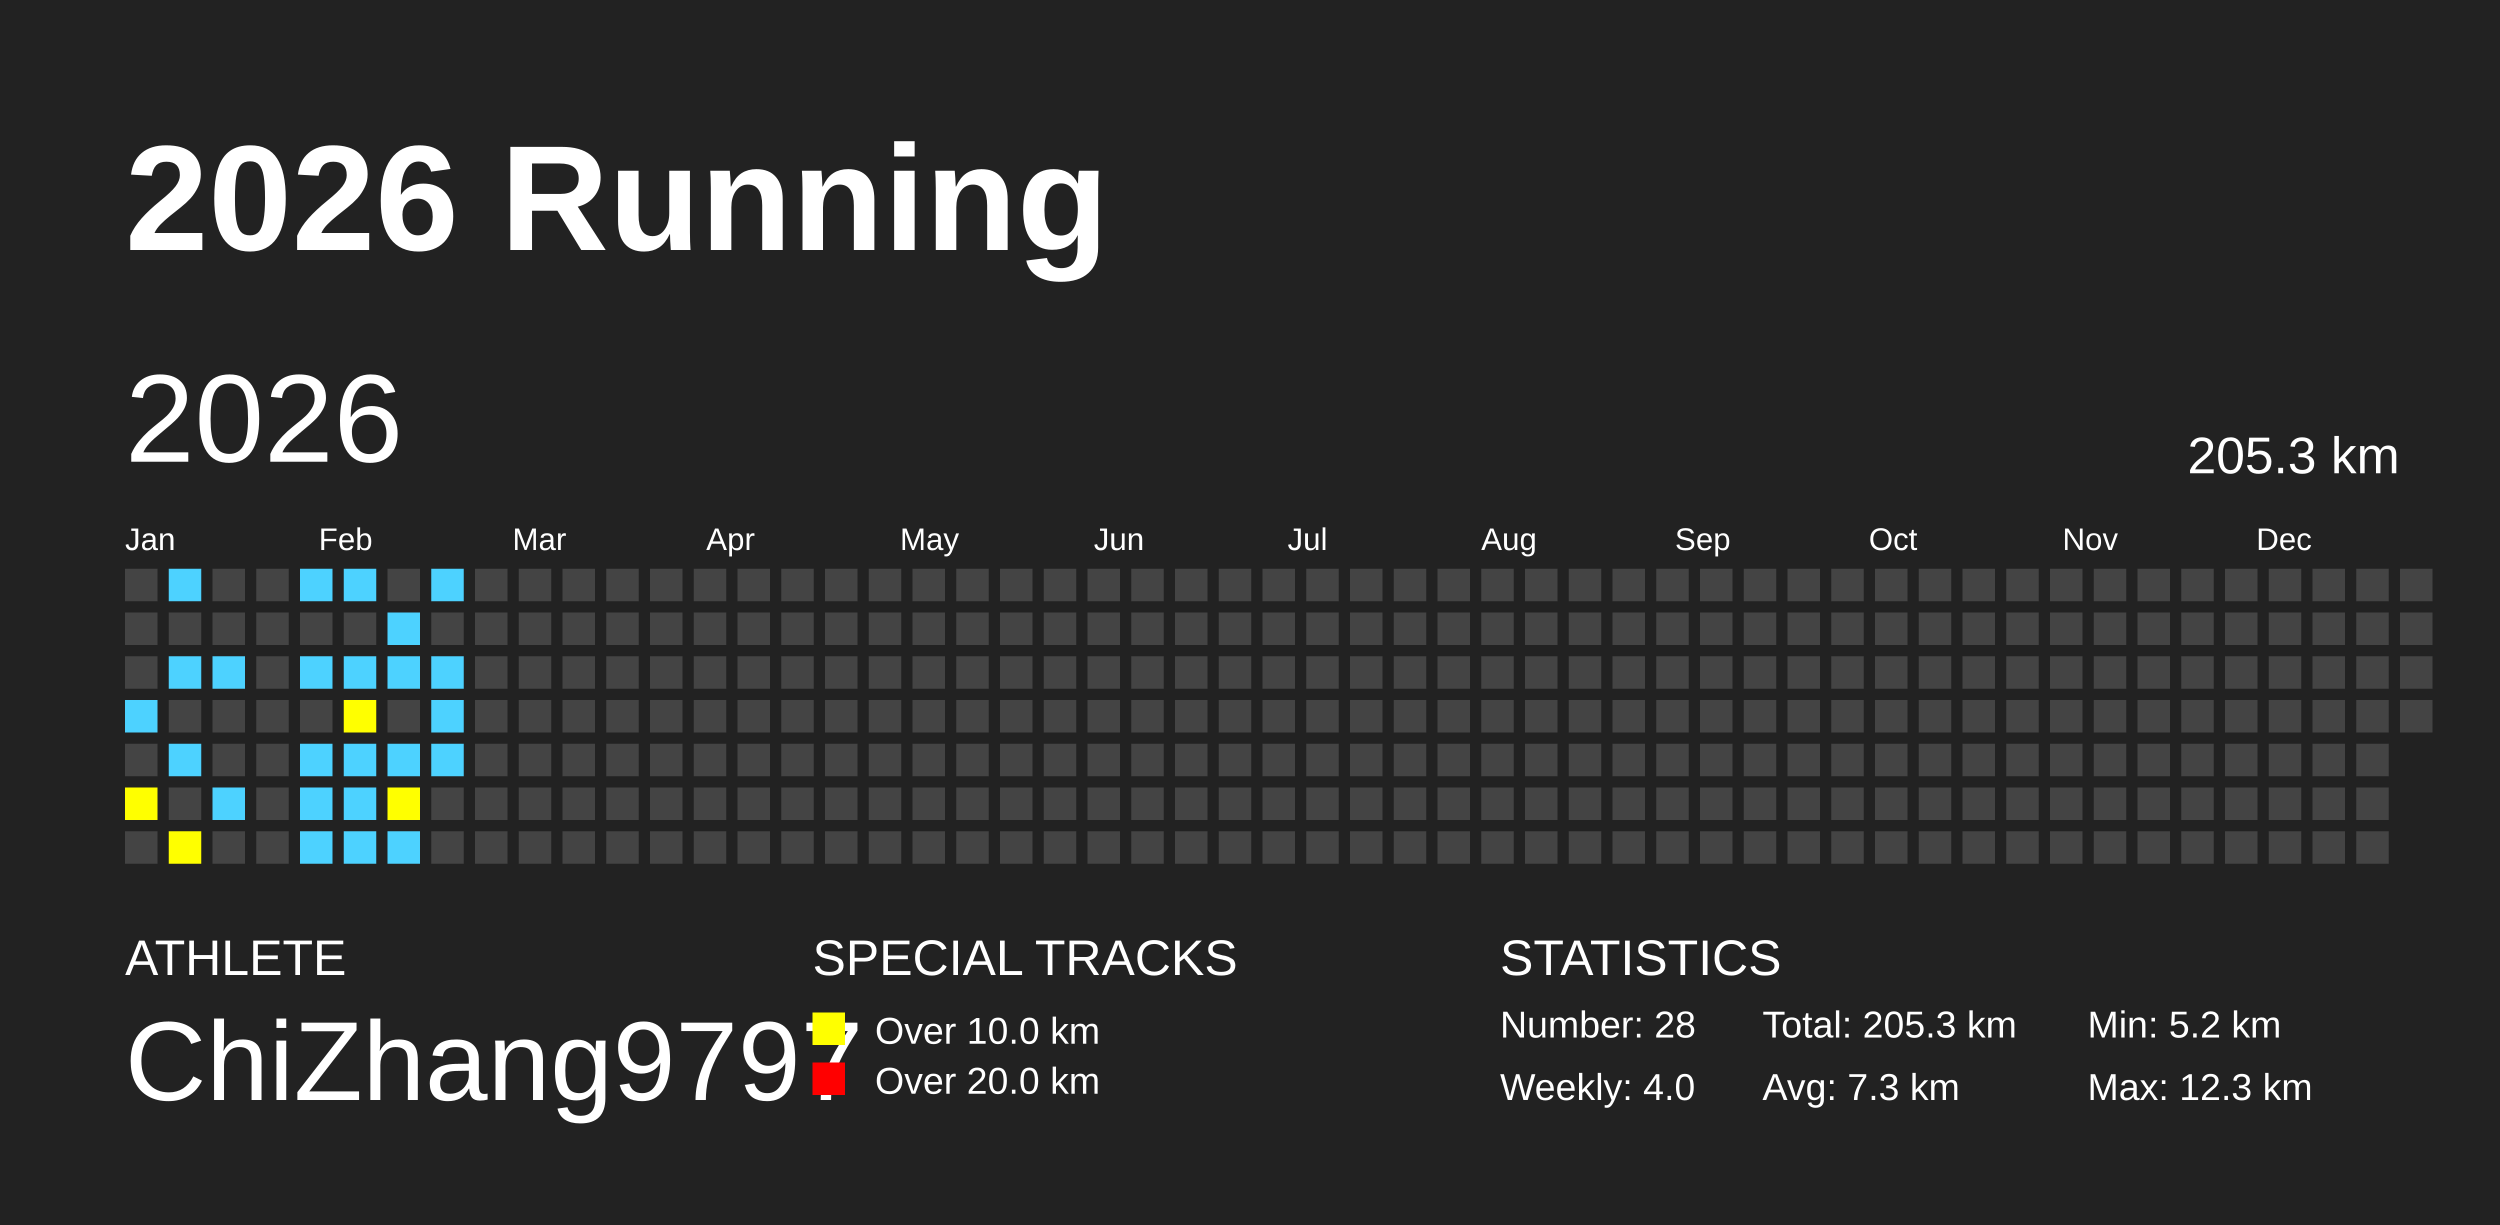
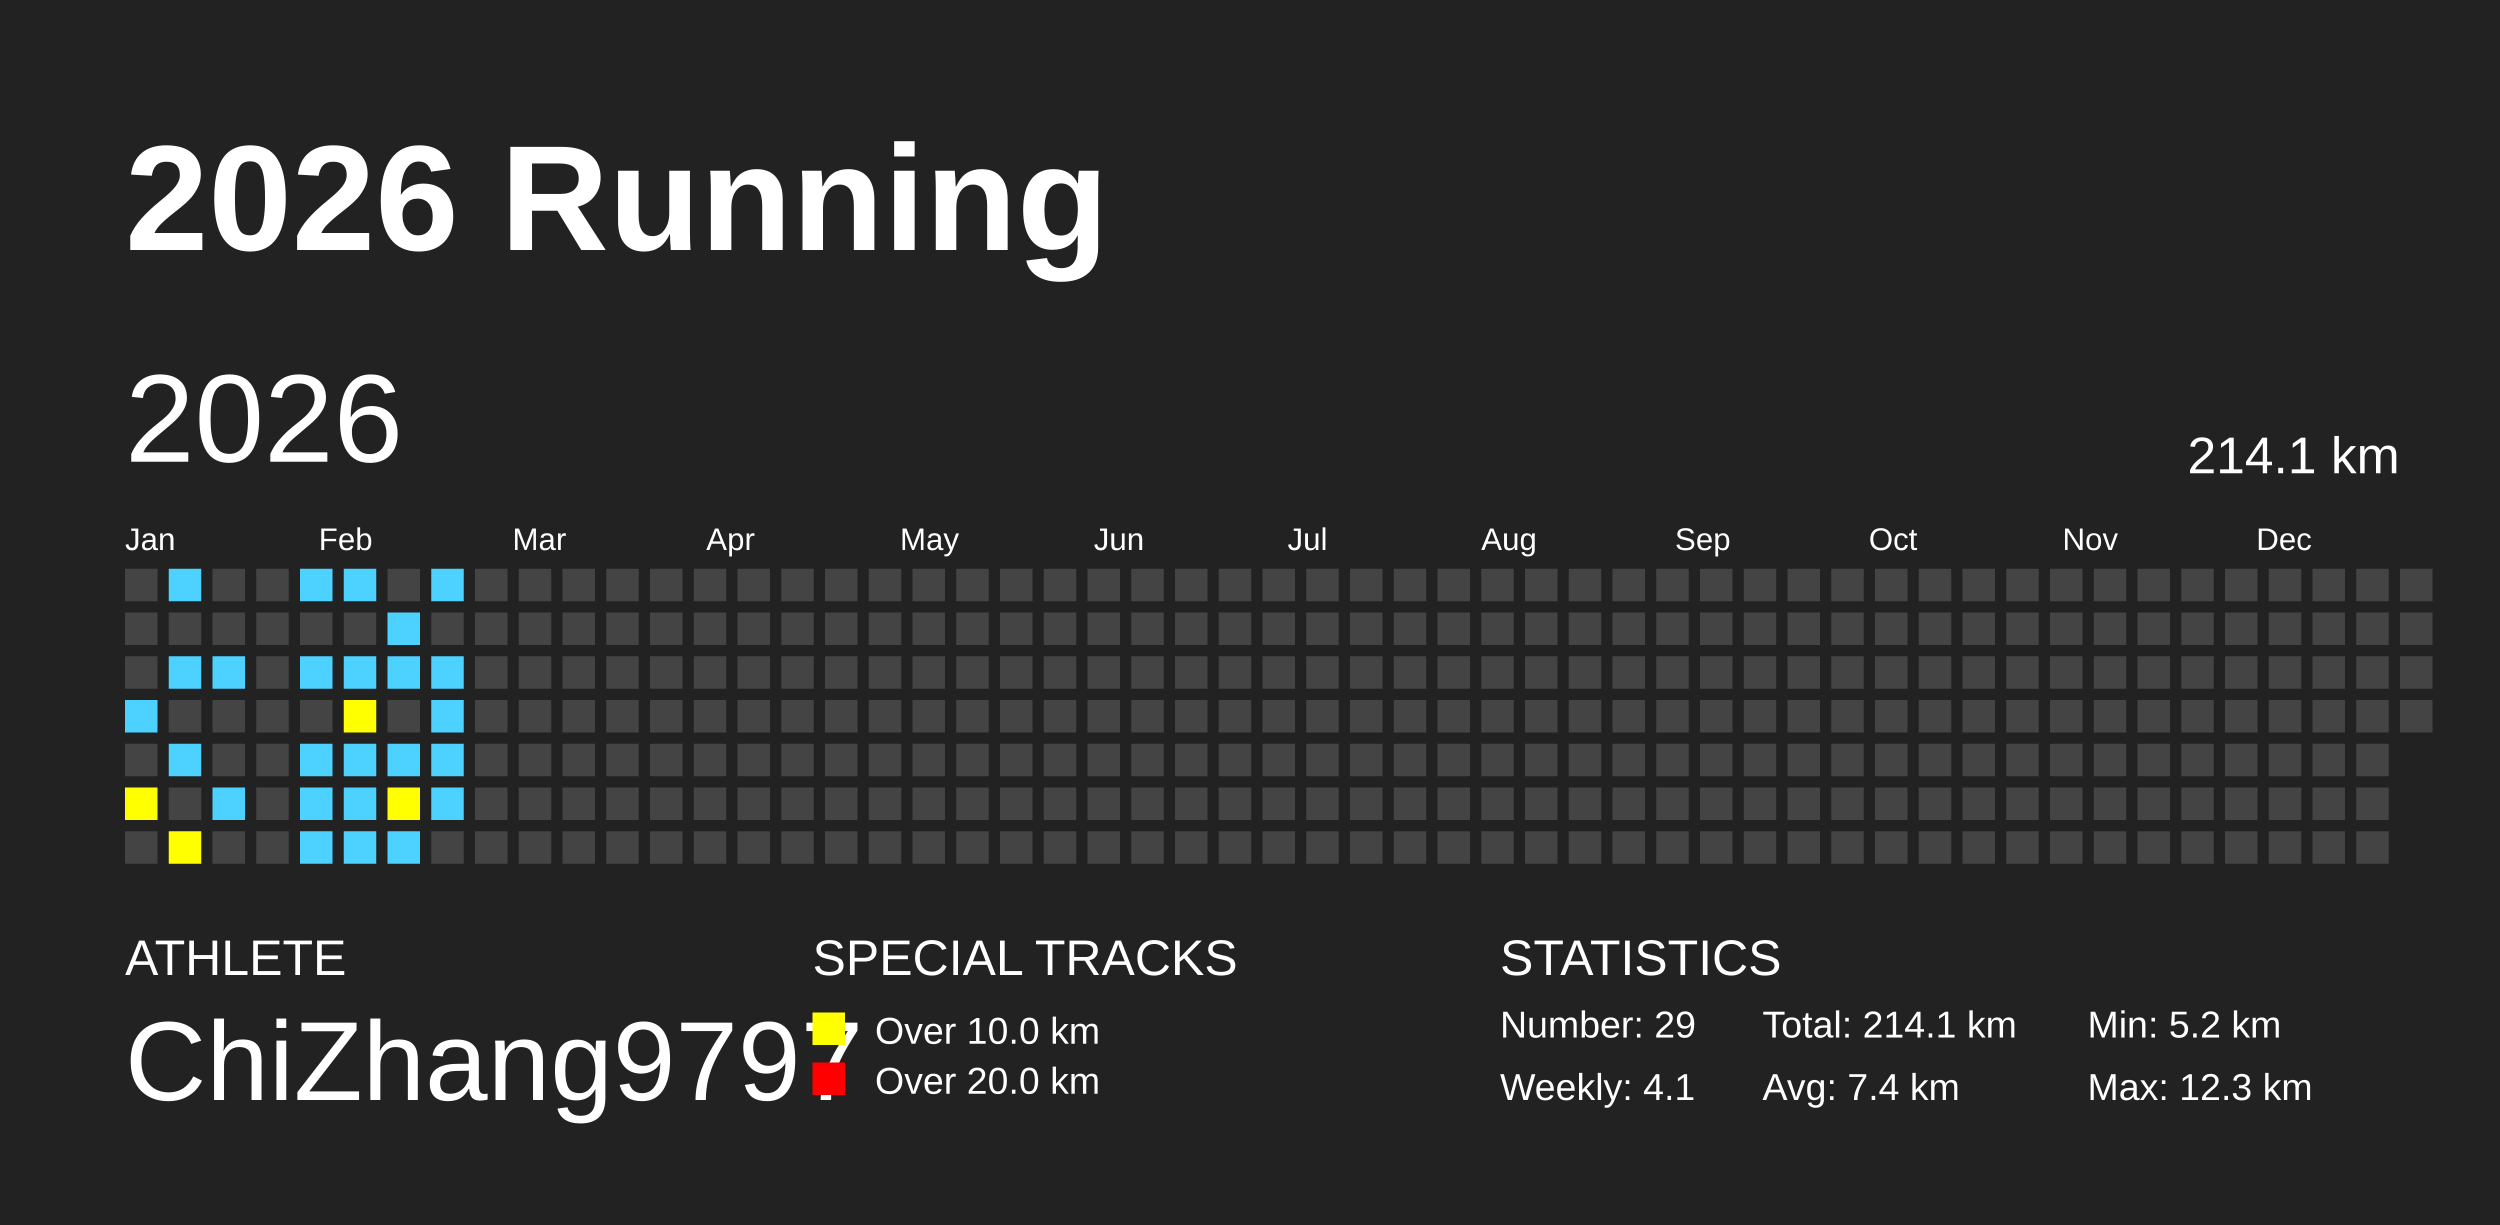
<svg xmlns="http://www.w3.org/2000/svg" baseProfile="full" height="98mm" version="1.1" viewBox="0,0,200,98" width="200mm">
  <defs />
  <rect fill="#222222" height="98" width="200" x="0" y="0" />
  <text fill="#FFFFFF" style="font-size:12px; font-family:Arial; font-weight:bold;" x="10" y="20">2026 Running</text>
  <text fill="#FFFFFF" style="font-size:4px; font-family:Arial" x="10" y="78">ATHLETE</text>
  <text fill="#FFFFFF" style="font-size:9px; font-family:Arial" x="10" y="88">ChiZhang9797</text>
  <text fill="#FFFFFF" style="font-size:4px; font-family:Arial" x="65" y="78">SPECIAL TRACKS</text>
  <rect fill="yellow" height="2.6" width="2.6" x="65" y="81" />
  <text fill="#FFFFFF" style="font-size:3px; font-family:Arial" x="70" y="83.5">Over 10.0 km</text>
  <rect fill="red" height="2.6" width="2.6" x="65" y="85" />
  <text fill="#FFFFFF" style="font-size:3px; font-family:Arial" x="70" y="87.5">Over 20.0 km</text>
  <text fill="#FFFFFF" style="font-size:4px; font-family:Arial" x="120" y="78">STATISTICS</text>
-   <text fill="#FFFFFF" style="font-size:3px; font-family:Arial" x="120" y="83">Number: 28</text>
-   <text fill="#FFFFFF" style="font-size:3px; font-family:Arial" x="120" y="88">Weekly: 4.0</text>
-   <text fill="#FFFFFF" style="font-size:3px; font-family:Arial" x="141" y="83">Total: 205.3 km</text>
-   <text fill="#FFFFFF" style="font-size:3px; font-family:Arial" x="141" y="88">Avg: 7.3 km</text>
+   <text fill="#FFFFFF" style="font-size:3px; font-family:Arial" x="120" y="83">Number: 29</text>
+   <text fill="#FFFFFF" style="font-size:3px; font-family:Arial" x="120" y="88">Weekly: 4.1</text>
+   <text fill="#FFFFFF" style="font-size:3px; font-family:Arial" x="141" y="83">Total: 214.1 km</text>
+   <text fill="#FFFFFF" style="font-size:3px; font-family:Arial" x="141" y="88">Avg: 7.4 km</text>
  <text fill="#FFFFFF" style="font-size:3px; font-family:Arial" x="167" y="83">Min: 5.2 km</text>
  <text fill="#FFFFFF" style="font-size:3px; font-family:Arial" x="167" y="88">Max: 12.3 km</text>
  <text dominant-baseline="hanging" fill="#FFFFFF" style="font-size:10.0px; font-family:Arial;" x="10" y="30">2026</text>
-   <text dominant-baseline="hanging" fill="#FFFFFF" style="font-size:4.125px; font-family:Arial;" x="175" y="35">205.3 km</text>
+   <text dominant-baseline="hanging" fill="#FFFFFF" style="font-size:4.125px; font-family:Arial;" x="175" y="35">214.1 km</text>
  <text fill="#FFFFFF" style="font-size:2.5px; font-family:Arial" x="10.0" y="44">Jan</text>
  <text fill="#FFFFFF" style="font-size:2.5px; font-family:Arial" x="25.5" y="44">Feb</text>
  <text fill="#FFFFFF" style="font-size:2.5px; font-family:Arial" x="41.0" y="44">Mar</text>
  <text fill="#FFFFFF" style="font-size:2.5px; font-family:Arial" x="56.5" y="44">Apr</text>
  <text fill="#FFFFFF" style="font-size:2.5px; font-family:Arial" x="72.0" y="44">May</text>
  <text fill="#FFFFFF" style="font-size:2.5px; font-family:Arial" x="87.5" y="44">Jun</text>
  <text fill="#FFFFFF" style="font-size:2.5px; font-family:Arial" x="103.0" y="44">Jul</text>
  <text fill="#FFFFFF" style="font-size:2.5px; font-family:Arial" x="118.5" y="44">Aug</text>
  <text fill="#FFFFFF" style="font-size:2.5px; font-family:Arial" x="134.0" y="44">Sep</text>
  <text fill="#FFFFFF" style="font-size:2.5px; font-family:Arial" x="149.5" y="44">Oct</text>
  <text fill="#FFFFFF" style="font-size:2.5px; font-family:Arial" x="165.0" y="44">Nov</text>
  <text fill="#FFFFFF" style="font-size:2.5px; font-family:Arial" x="180.5" y="44">Dec</text>
  <rect fill="#444444" height="2.6" width="2.6" x="10.0" y="45.5" />
  <rect fill="#444444" height="2.6" width="2.6" x="10.0" y="49.0" />
  <rect fill="#444444" height="2.6" width="2.6" x="10.0" y="52.5" />
  <rect fill="#4DD2FF" height="2.6" width="2.6" x="10.0" y="56.0" />
  <rect fill="#444444" height="2.6" width="2.6" x="10.0" y="59.5" />
  <rect fill="yellow" height="2.6" width="2.6" x="10.0" y="63.0" />
  <rect fill="#444444" height="2.6" width="2.6" x="10.0" y="66.5" />
  <rect fill="#4DD2FF" height="2.6" width="2.6" x="13.5" y="45.5" />
  <rect fill="#444444" height="2.6" width="2.6" x="13.5" y="49.0" />
  <rect fill="#4DD2FF" height="2.6" width="2.6" x="13.5" y="52.5" />
  <rect fill="#444444" height="2.6" width="2.6" x="13.5" y="56.0" />
  <rect fill="#4DD2FF" height="2.6" width="2.6" x="13.5" y="59.5" />
  <rect fill="#444444" height="2.6" width="2.6" x="13.5" y="63.0" />
  <rect fill="yellow" height="2.6" width="2.6" x="13.5" y="66.5" />
  <rect fill="#444444" height="2.6" width="2.6" x="17.0" y="45.5" />
  <rect fill="#444444" height="2.6" width="2.6" x="17.0" y="49.0" />
  <rect fill="#4DD2FF" height="2.6" width="2.6" x="17.0" y="52.5" />
  <rect fill="#444444" height="2.6" width="2.6" x="17.0" y="56.0" />
  <rect fill="#444444" height="2.6" width="2.6" x="17.0" y="59.5" />
  <rect fill="#4DD2FF" height="2.6" width="2.6" x="17.0" y="63.0" />
  <rect fill="#444444" height="2.6" width="2.6" x="17.0" y="66.5" />
  <rect fill="#444444" height="2.6" width="2.6" x="20.5" y="45.5" />
  <rect fill="#444444" height="2.6" width="2.6" x="20.5" y="49.0" />
  <rect fill="#444444" height="2.6" width="2.6" x="20.5" y="52.5" />
  <rect fill="#444444" height="2.6" width="2.6" x="20.5" y="56.0" />
  <rect fill="#444444" height="2.6" width="2.6" x="20.5" y="59.5" />
  <rect fill="#444444" height="2.6" width="2.6" x="20.5" y="63.0" />
  <rect fill="#444444" height="2.6" width="2.6" x="20.5" y="66.5" />
  <rect fill="#4DD2FF" height="2.6" width="2.6" x="24.0" y="45.5" />
  <rect fill="#444444" height="2.6" width="2.6" x="24.0" y="49.0" />
  <rect fill="#4DD2FF" height="2.6" width="2.6" x="24.0" y="52.5" />
  <rect fill="#444444" height="2.6" width="2.6" x="24.0" y="56.0" />
  <rect fill="#4DD2FF" height="2.6" width="2.6" x="24.0" y="59.5" />
  <rect fill="#4DD2FF" height="2.6" width="2.6" x="24.0" y="63.0" />
  <rect fill="#4DD2FF" height="2.6" width="2.6" x="24.0" y="66.5" />
  <rect fill="#4DD2FF" height="2.6" width="2.6" x="27.5" y="45.5" />
  <rect fill="#444444" height="2.6" width="2.6" x="27.5" y="49.0" />
  <rect fill="#4DD2FF" height="2.6" width="2.6" x="27.5" y="52.5" />
  <rect fill="yellow" height="2.6" width="2.6" x="27.5" y="56.0" />
  <rect fill="#4DD2FF" height="2.6" width="2.6" x="27.5" y="59.5" />
  <rect fill="#4DD2FF" height="2.6" width="2.6" x="27.5" y="63.0" />
  <rect fill="#4DD2FF" height="2.6" width="2.6" x="27.5" y="66.5" />
  <rect fill="#444444" height="2.6" width="2.6" x="31.0" y="45.5" />
  <rect fill="#4DD2FF" height="2.6" width="2.6" x="31.0" y="49.0" />
  <rect fill="#4DD2FF" height="2.6" width="2.6" x="31.0" y="52.5" />
  <rect fill="#444444" height="2.6" width="2.6" x="31.0" y="56.0" />
  <rect fill="#4DD2FF" height="2.6" width="2.6" x="31.0" y="59.5" />
  <rect fill="yellow" height="2.6" width="2.6" x="31.0" y="63.0" />
  <rect fill="#4DD2FF" height="2.6" width="2.6" x="31.0" y="66.5" />
  <rect fill="#4DD2FF" height="2.6" width="2.6" x="34.5" y="45.5" />
  <rect fill="#444444" height="2.6" width="2.6" x="34.5" y="49.0" />
  <rect fill="#4DD2FF" height="2.6" width="2.6" x="34.5" y="52.5" />
  <rect fill="#4DD2FF" height="2.6" width="2.6" x="34.5" y="56.0" />
  <rect fill="#4DD2FF" height="2.6" width="2.6" x="34.5" y="59.5" />
-   <rect fill="#444444" height="2.6" width="2.6" x="34.5" y="63.0" />
+   <rect fill="#4DD2FF" height="2.6" width="2.6" x="34.5" y="63.0" />
  <rect fill="#444444" height="2.6" width="2.6" x="34.5" y="66.5" />
  <rect fill="#444444" height="2.6" width="2.6" x="38.0" y="45.5" />
  <rect fill="#444444" height="2.6" width="2.6" x="38.0" y="49.0" />
  <rect fill="#444444" height="2.6" width="2.6" x="38.0" y="52.5" />
  <rect fill="#444444" height="2.6" width="2.6" x="38.0" y="56.0" />
  <rect fill="#444444" height="2.6" width="2.6" x="38.0" y="59.5" />
  <rect fill="#444444" height="2.6" width="2.6" x="38.0" y="63.0" />
  <rect fill="#444444" height="2.6" width="2.6" x="38.0" y="66.5" />
  <rect fill="#444444" height="2.6" width="2.6" x="41.5" y="45.5" />
  <rect fill="#444444" height="2.6" width="2.6" x="41.5" y="49.0" />
  <rect fill="#444444" height="2.6" width="2.6" x="41.5" y="52.5" />
  <rect fill="#444444" height="2.6" width="2.6" x="41.5" y="56.0" />
  <rect fill="#444444" height="2.6" width="2.6" x="41.5" y="59.5" />
  <rect fill="#444444" height="2.6" width="2.6" x="41.5" y="63.0" />
  <rect fill="#444444" height="2.6" width="2.6" x="41.5" y="66.5" />
  <rect fill="#444444" height="2.6" width="2.6" x="45.0" y="45.5" />
  <rect fill="#444444" height="2.6" width="2.6" x="45.0" y="49.0" />
  <rect fill="#444444" height="2.6" width="2.6" x="45.0" y="52.5" />
  <rect fill="#444444" height="2.6" width="2.6" x="45.0" y="56.0" />
  <rect fill="#444444" height="2.6" width="2.6" x="45.0" y="59.5" />
  <rect fill="#444444" height="2.6" width="2.6" x="45.0" y="63.0" />
  <rect fill="#444444" height="2.6" width="2.6" x="45.0" y="66.5" />
  <rect fill="#444444" height="2.6" width="2.6" x="48.5" y="45.5" />
  <rect fill="#444444" height="2.6" width="2.6" x="48.5" y="49.0" />
  <rect fill="#444444" height="2.6" width="2.6" x="48.5" y="52.5" />
  <rect fill="#444444" height="2.6" width="2.6" x="48.5" y="56.0" />
  <rect fill="#444444" height="2.6" width="2.6" x="48.5" y="59.5" />
  <rect fill="#444444" height="2.6" width="2.6" x="48.5" y="63.0" />
  <rect fill="#444444" height="2.6" width="2.6" x="48.5" y="66.5" />
  <rect fill="#444444" height="2.6" width="2.6" x="52.0" y="45.5" />
  <rect fill="#444444" height="2.6" width="2.6" x="52.0" y="49.0" />
  <rect fill="#444444" height="2.6" width="2.6" x="52.0" y="52.5" />
  <rect fill="#444444" height="2.6" width="2.6" x="52.0" y="56.0" />
  <rect fill="#444444" height="2.6" width="2.6" x="52.0" y="59.5" />
  <rect fill="#444444" height="2.6" width="2.6" x="52.0" y="63.0" />
  <rect fill="#444444" height="2.6" width="2.6" x="52.0" y="66.5" />
  <rect fill="#444444" height="2.6" width="2.6" x="55.5" y="45.5" />
  <rect fill="#444444" height="2.6" width="2.6" x="55.5" y="49.0" />
  <rect fill="#444444" height="2.6" width="2.6" x="55.5" y="52.5" />
  <rect fill="#444444" height="2.6" width="2.6" x="55.5" y="56.0" />
  <rect fill="#444444" height="2.6" width="2.6" x="55.5" y="59.5" />
  <rect fill="#444444" height="2.6" width="2.6" x="55.5" y="63.0" />
  <rect fill="#444444" height="2.6" width="2.6" x="55.5" y="66.5" />
  <rect fill="#444444" height="2.6" width="2.6" x="59.0" y="45.5" />
  <rect fill="#444444" height="2.6" width="2.6" x="59.0" y="49.0" />
  <rect fill="#444444" height="2.6" width="2.6" x="59.0" y="52.5" />
  <rect fill="#444444" height="2.6" width="2.6" x="59.0" y="56.0" />
  <rect fill="#444444" height="2.6" width="2.6" x="59.0" y="59.5" />
  <rect fill="#444444" height="2.6" width="2.6" x="59.0" y="63.0" />
  <rect fill="#444444" height="2.6" width="2.6" x="59.0" y="66.5" />
  <rect fill="#444444" height="2.6" width="2.6" x="62.5" y="45.5" />
  <rect fill="#444444" height="2.6" width="2.6" x="62.5" y="49.0" />
  <rect fill="#444444" height="2.6" width="2.6" x="62.5" y="52.5" />
  <rect fill="#444444" height="2.6" width="2.6" x="62.5" y="56.0" />
  <rect fill="#444444" height="2.6" width="2.6" x="62.5" y="59.5" />
  <rect fill="#444444" height="2.6" width="2.6" x="62.5" y="63.0" />
  <rect fill="#444444" height="2.6" width="2.6" x="62.5" y="66.5" />
  <rect fill="#444444" height="2.6" width="2.6" x="66.0" y="45.5" />
  <rect fill="#444444" height="2.6" width="2.6" x="66.0" y="49.0" />
  <rect fill="#444444" height="2.6" width="2.6" x="66.0" y="52.5" />
  <rect fill="#444444" height="2.6" width="2.6" x="66.0" y="56.0" />
  <rect fill="#444444" height="2.6" width="2.6" x="66.0" y="59.5" />
  <rect fill="#444444" height="2.6" width="2.6" x="66.0" y="63.0" />
  <rect fill="#444444" height="2.6" width="2.6" x="66.0" y="66.5" />
  <rect fill="#444444" height="2.6" width="2.6" x="69.5" y="45.5" />
  <rect fill="#444444" height="2.6" width="2.6" x="69.5" y="49.0" />
  <rect fill="#444444" height="2.6" width="2.6" x="69.5" y="52.5" />
  <rect fill="#444444" height="2.6" width="2.6" x="69.5" y="56.0" />
  <rect fill="#444444" height="2.6" width="2.6" x="69.5" y="59.5" />
  <rect fill="#444444" height="2.6" width="2.6" x="69.5" y="63.0" />
  <rect fill="#444444" height="2.6" width="2.6" x="69.5" y="66.5" />
  <rect fill="#444444" height="2.6" width="2.6" x="73.0" y="45.5" />
  <rect fill="#444444" height="2.6" width="2.6" x="73.0" y="49.0" />
  <rect fill="#444444" height="2.6" width="2.6" x="73.0" y="52.5" />
  <rect fill="#444444" height="2.6" width="2.6" x="73.0" y="56.0" />
  <rect fill="#444444" height="2.6" width="2.6" x="73.0" y="59.5" />
  <rect fill="#444444" height="2.6" width="2.6" x="73.0" y="63.0" />
  <rect fill="#444444" height="2.6" width="2.6" x="73.0" y="66.5" />
  <rect fill="#444444" height="2.6" width="2.6" x="76.5" y="45.5" />
  <rect fill="#444444" height="2.6" width="2.6" x="76.5" y="49.0" />
  <rect fill="#444444" height="2.6" width="2.6" x="76.5" y="52.5" />
  <rect fill="#444444" height="2.6" width="2.6" x="76.5" y="56.0" />
  <rect fill="#444444" height="2.6" width="2.6" x="76.5" y="59.5" />
  <rect fill="#444444" height="2.6" width="2.6" x="76.5" y="63.0" />
  <rect fill="#444444" height="2.6" width="2.6" x="76.5" y="66.5" />
  <rect fill="#444444" height="2.6" width="2.6" x="80.0" y="45.5" />
  <rect fill="#444444" height="2.6" width="2.6" x="80.0" y="49.0" />
  <rect fill="#444444" height="2.6" width="2.6" x="80.0" y="52.5" />
  <rect fill="#444444" height="2.6" width="2.6" x="80.0" y="56.0" />
  <rect fill="#444444" height="2.6" width="2.6" x="80.0" y="59.5" />
  <rect fill="#444444" height="2.6" width="2.6" x="80.0" y="63.0" />
  <rect fill="#444444" height="2.6" width="2.6" x="80.0" y="66.5" />
  <rect fill="#444444" height="2.6" width="2.6" x="83.5" y="45.5" />
  <rect fill="#444444" height="2.6" width="2.6" x="83.5" y="49.0" />
  <rect fill="#444444" height="2.6" width="2.6" x="83.5" y="52.5" />
  <rect fill="#444444" height="2.6" width="2.6" x="83.5" y="56.0" />
  <rect fill="#444444" height="2.6" width="2.6" x="83.5" y="59.5" />
  <rect fill="#444444" height="2.6" width="2.6" x="83.5" y="63.0" />
  <rect fill="#444444" height="2.6" width="2.6" x="83.5" y="66.5" />
  <rect fill="#444444" height="2.6" width="2.6" x="87.0" y="45.5" />
  <rect fill="#444444" height="2.6" width="2.6" x="87.0" y="49.0" />
  <rect fill="#444444" height="2.6" width="2.6" x="87.0" y="52.5" />
  <rect fill="#444444" height="2.6" width="2.6" x="87.0" y="56.0" />
  <rect fill="#444444" height="2.6" width="2.6" x="87.0" y="59.5" />
  <rect fill="#444444" height="2.6" width="2.6" x="87.0" y="63.0" />
  <rect fill="#444444" height="2.6" width="2.6" x="87.0" y="66.5" />
  <rect fill="#444444" height="2.6" width="2.6" x="90.5" y="45.5" />
  <rect fill="#444444" height="2.6" width="2.6" x="90.5" y="49.0" />
  <rect fill="#444444" height="2.6" width="2.6" x="90.5" y="52.5" />
  <rect fill="#444444" height="2.6" width="2.6" x="90.5" y="56.0" />
  <rect fill="#444444" height="2.6" width="2.6" x="90.5" y="59.5" />
  <rect fill="#444444" height="2.6" width="2.6" x="90.5" y="63.0" />
  <rect fill="#444444" height="2.6" width="2.6" x="90.5" y="66.5" />
  <rect fill="#444444" height="2.6" width="2.6" x="94.0" y="45.5" />
  <rect fill="#444444" height="2.6" width="2.6" x="94.0" y="49.0" />
  <rect fill="#444444" height="2.6" width="2.6" x="94.0" y="52.5" />
  <rect fill="#444444" height="2.6" width="2.6" x="94.0" y="56.0" />
  <rect fill="#444444" height="2.6" width="2.6" x="94.0" y="59.5" />
  <rect fill="#444444" height="2.6" width="2.6" x="94.0" y="63.0" />
  <rect fill="#444444" height="2.6" width="2.6" x="94.0" y="66.5" />
  <rect fill="#444444" height="2.6" width="2.6" x="97.5" y="45.5" />
  <rect fill="#444444" height="2.6" width="2.6" x="97.5" y="49.0" />
  <rect fill="#444444" height="2.6" width="2.6" x="97.5" y="52.5" />
  <rect fill="#444444" height="2.6" width="2.6" x="97.5" y="56.0" />
  <rect fill="#444444" height="2.6" width="2.6" x="97.5" y="59.5" />
  <rect fill="#444444" height="2.6" width="2.6" x="97.5" y="63.0" />
  <rect fill="#444444" height="2.6" width="2.6" x="97.5" y="66.5" />
  <rect fill="#444444" height="2.6" width="2.6" x="101.0" y="45.5" />
  <rect fill="#444444" height="2.6" width="2.6" x="101.0" y="49.0" />
  <rect fill="#444444" height="2.6" width="2.6" x="101.0" y="52.5" />
  <rect fill="#444444" height="2.6" width="2.6" x="101.0" y="56.0" />
  <rect fill="#444444" height="2.6" width="2.6" x="101.0" y="59.5" />
  <rect fill="#444444" height="2.6" width="2.6" x="101.0" y="63.0" />
  <rect fill="#444444" height="2.6" width="2.6" x="101.0" y="66.5" />
  <rect fill="#444444" height="2.6" width="2.6" x="104.5" y="45.5" />
  <rect fill="#444444" height="2.6" width="2.6" x="104.5" y="49.0" />
  <rect fill="#444444" height="2.6" width="2.6" x="104.5" y="52.5" />
  <rect fill="#444444" height="2.6" width="2.6" x="104.5" y="56.0" />
  <rect fill="#444444" height="2.6" width="2.6" x="104.5" y="59.5" />
  <rect fill="#444444" height="2.6" width="2.6" x="104.5" y="63.0" />
  <rect fill="#444444" height="2.6" width="2.6" x="104.5" y="66.5" />
  <rect fill="#444444" height="2.6" width="2.6" x="108.0" y="45.5" />
  <rect fill="#444444" height="2.6" width="2.6" x="108.0" y="49.0" />
  <rect fill="#444444" height="2.6" width="2.6" x="108.0" y="52.5" />
  <rect fill="#444444" height="2.6" width="2.6" x="108.0" y="56.0" />
  <rect fill="#444444" height="2.6" width="2.6" x="108.0" y="59.5" />
  <rect fill="#444444" height="2.6" width="2.6" x="108.0" y="63.0" />
  <rect fill="#444444" height="2.6" width="2.6" x="108.0" y="66.5" />
  <rect fill="#444444" height="2.6" width="2.6" x="111.5" y="45.5" />
  <rect fill="#444444" height="2.6" width="2.6" x="111.5" y="49.0" />
  <rect fill="#444444" height="2.6" width="2.6" x="111.5" y="52.5" />
  <rect fill="#444444" height="2.6" width="2.6" x="111.5" y="56.0" />
  <rect fill="#444444" height="2.6" width="2.6" x="111.5" y="59.5" />
  <rect fill="#444444" height="2.6" width="2.6" x="111.5" y="63.0" />
  <rect fill="#444444" height="2.6" width="2.6" x="111.5" y="66.5" />
  <rect fill="#444444" height="2.6" width="2.6" x="115.0" y="45.5" />
  <rect fill="#444444" height="2.6" width="2.6" x="115.0" y="49.0" />
  <rect fill="#444444" height="2.6" width="2.6" x="115.0" y="52.5" />
  <rect fill="#444444" height="2.6" width="2.6" x="115.0" y="56.0" />
  <rect fill="#444444" height="2.6" width="2.6" x="115.0" y="59.5" />
  <rect fill="#444444" height="2.6" width="2.6" x="115.0" y="63.0" />
  <rect fill="#444444" height="2.6" width="2.6" x="115.0" y="66.5" />
  <rect fill="#444444" height="2.6" width="2.6" x="118.5" y="45.5" />
  <rect fill="#444444" height="2.6" width="2.6" x="118.5" y="49.0" />
  <rect fill="#444444" height="2.6" width="2.6" x="118.5" y="52.5" />
  <rect fill="#444444" height="2.6" width="2.6" x="118.5" y="56.0" />
  <rect fill="#444444" height="2.6" width="2.6" x="118.5" y="59.5" />
  <rect fill="#444444" height="2.6" width="2.6" x="118.5" y="63.0" />
  <rect fill="#444444" height="2.6" width="2.6" x="118.5" y="66.5" />
  <rect fill="#444444" height="2.6" width="2.6" x="122.0" y="45.5" />
  <rect fill="#444444" height="2.6" width="2.6" x="122.0" y="49.0" />
  <rect fill="#444444" height="2.6" width="2.6" x="122.0" y="52.5" />
  <rect fill="#444444" height="2.6" width="2.6" x="122.0" y="56.0" />
  <rect fill="#444444" height="2.6" width="2.6" x="122.0" y="59.5" />
  <rect fill="#444444" height="2.6" width="2.6" x="122.0" y="63.0" />
  <rect fill="#444444" height="2.6" width="2.6" x="122.0" y="66.5" />
  <rect fill="#444444" height="2.6" width="2.6" x="125.5" y="45.5" />
  <rect fill="#444444" height="2.6" width="2.6" x="125.5" y="49.0" />
  <rect fill="#444444" height="2.6" width="2.6" x="125.5" y="52.5" />
  <rect fill="#444444" height="2.6" width="2.6" x="125.5" y="56.0" />
  <rect fill="#444444" height="2.6" width="2.6" x="125.5" y="59.5" />
  <rect fill="#444444" height="2.6" width="2.6" x="125.5" y="63.0" />
  <rect fill="#444444" height="2.6" width="2.6" x="125.5" y="66.5" />
  <rect fill="#444444" height="2.6" width="2.6" x="129.0" y="45.5" />
  <rect fill="#444444" height="2.6" width="2.6" x="129.0" y="49.0" />
  <rect fill="#444444" height="2.6" width="2.6" x="129.0" y="52.5" />
  <rect fill="#444444" height="2.6" width="2.6" x="129.0" y="56.0" />
  <rect fill="#444444" height="2.6" width="2.6" x="129.0" y="59.5" />
  <rect fill="#444444" height="2.6" width="2.6" x="129.0" y="63.0" />
  <rect fill="#444444" height="2.6" width="2.6" x="129.0" y="66.5" />
  <rect fill="#444444" height="2.6" width="2.6" x="132.5" y="45.5" />
  <rect fill="#444444" height="2.6" width="2.6" x="132.5" y="49.0" />
  <rect fill="#444444" height="2.6" width="2.6" x="132.5" y="52.5" />
  <rect fill="#444444" height="2.6" width="2.6" x="132.5" y="56.0" />
  <rect fill="#444444" height="2.6" width="2.6" x="132.5" y="59.5" />
  <rect fill="#444444" height="2.6" width="2.6" x="132.5" y="63.0" />
  <rect fill="#444444" height="2.6" width="2.6" x="132.5" y="66.5" />
  <rect fill="#444444" height="2.6" width="2.6" x="136.0" y="45.5" />
  <rect fill="#444444" height="2.6" width="2.6" x="136.0" y="49.0" />
  <rect fill="#444444" height="2.6" width="2.6" x="136.0" y="52.5" />
  <rect fill="#444444" height="2.6" width="2.6" x="136.0" y="56.0" />
  <rect fill="#444444" height="2.6" width="2.6" x="136.0" y="59.5" />
  <rect fill="#444444" height="2.6" width="2.6" x="136.0" y="63.0" />
  <rect fill="#444444" height="2.6" width="2.6" x="136.0" y="66.5" />
  <rect fill="#444444" height="2.6" width="2.6" x="139.5" y="45.5" />
  <rect fill="#444444" height="2.6" width="2.6" x="139.5" y="49.0" />
  <rect fill="#444444" height="2.6" width="2.6" x="139.5" y="52.5" />
  <rect fill="#444444" height="2.6" width="2.6" x="139.5" y="56.0" />
  <rect fill="#444444" height="2.6" width="2.6" x="139.5" y="59.5" />
  <rect fill="#444444" height="2.6" width="2.6" x="139.5" y="63.0" />
  <rect fill="#444444" height="2.6" width="2.6" x="139.5" y="66.5" />
  <rect fill="#444444" height="2.6" width="2.6" x="143.0" y="45.5" />
  <rect fill="#444444" height="2.6" width="2.6" x="143.0" y="49.0" />
  <rect fill="#444444" height="2.6" width="2.6" x="143.0" y="52.5" />
  <rect fill="#444444" height="2.6" width="2.6" x="143.0" y="56.0" />
  <rect fill="#444444" height="2.6" width="2.6" x="143.0" y="59.5" />
  <rect fill="#444444" height="2.6" width="2.6" x="143.0" y="63.0" />
  <rect fill="#444444" height="2.6" width="2.6" x="143.0" y="66.5" />
  <rect fill="#444444" height="2.6" width="2.6" x="146.5" y="45.5" />
  <rect fill="#444444" height="2.6" width="2.6" x="146.5" y="49.0" />
  <rect fill="#444444" height="2.6" width="2.6" x="146.5" y="52.5" />
  <rect fill="#444444" height="2.6" width="2.6" x="146.5" y="56.0" />
  <rect fill="#444444" height="2.6" width="2.6" x="146.5" y="59.5" />
  <rect fill="#444444" height="2.6" width="2.6" x="146.5" y="63.0" />
  <rect fill="#444444" height="2.6" width="2.6" x="146.5" y="66.5" />
  <rect fill="#444444" height="2.6" width="2.6" x="150.0" y="45.5" />
  <rect fill="#444444" height="2.6" width="2.6" x="150.0" y="49.0" />
  <rect fill="#444444" height="2.6" width="2.6" x="150.0" y="52.5" />
  <rect fill="#444444" height="2.6" width="2.6" x="150.0" y="56.0" />
  <rect fill="#444444" height="2.6" width="2.6" x="150.0" y="59.5" />
  <rect fill="#444444" height="2.6" width="2.6" x="150.0" y="63.0" />
  <rect fill="#444444" height="2.6" width="2.6" x="150.0" y="66.5" />
  <rect fill="#444444" height="2.6" width="2.6" x="153.5" y="45.5" />
  <rect fill="#444444" height="2.6" width="2.6" x="153.5" y="49.0" />
  <rect fill="#444444" height="2.6" width="2.6" x="153.5" y="52.5" />
  <rect fill="#444444" height="2.6" width="2.6" x="153.5" y="56.0" />
  <rect fill="#444444" height="2.6" width="2.6" x="153.5" y="59.5" />
  <rect fill="#444444" height="2.6" width="2.6" x="153.5" y="63.0" />
  <rect fill="#444444" height="2.6" width="2.6" x="153.5" y="66.5" />
  <rect fill="#444444" height="2.6" width="2.6" x="157.0" y="45.5" />
  <rect fill="#444444" height="2.6" width="2.6" x="157.0" y="49.0" />
  <rect fill="#444444" height="2.6" width="2.6" x="157.0" y="52.5" />
  <rect fill="#444444" height="2.6" width="2.6" x="157.0" y="56.0" />
  <rect fill="#444444" height="2.6" width="2.6" x="157.0" y="59.5" />
  <rect fill="#444444" height="2.6" width="2.6" x="157.0" y="63.0" />
  <rect fill="#444444" height="2.6" width="2.6" x="157.0" y="66.5" />
  <rect fill="#444444" height="2.6" width="2.6" x="160.5" y="45.5" />
  <rect fill="#444444" height="2.6" width="2.6" x="160.5" y="49.0" />
  <rect fill="#444444" height="2.6" width="2.6" x="160.5" y="52.5" />
  <rect fill="#444444" height="2.6" width="2.6" x="160.5" y="56.0" />
  <rect fill="#444444" height="2.6" width="2.6" x="160.5" y="59.5" />
  <rect fill="#444444" height="2.6" width="2.6" x="160.5" y="63.0" />
  <rect fill="#444444" height="2.6" width="2.6" x="160.5" y="66.5" />
  <rect fill="#444444" height="2.6" width="2.6" x="164.0" y="45.5" />
  <rect fill="#444444" height="2.6" width="2.6" x="164.0" y="49.0" />
  <rect fill="#444444" height="2.6" width="2.6" x="164.0" y="52.5" />
  <rect fill="#444444" height="2.6" width="2.6" x="164.0" y="56.0" />
  <rect fill="#444444" height="2.6" width="2.6" x="164.0" y="59.5" />
  <rect fill="#444444" height="2.6" width="2.6" x="164.0" y="63.0" />
  <rect fill="#444444" height="2.6" width="2.6" x="164.0" y="66.5" />
  <rect fill="#444444" height="2.6" width="2.6" x="167.5" y="45.5" />
  <rect fill="#444444" height="2.6" width="2.6" x="167.5" y="49.0" />
  <rect fill="#444444" height="2.6" width="2.6" x="167.5" y="52.5" />
  <rect fill="#444444" height="2.6" width="2.6" x="167.5" y="56.0" />
  <rect fill="#444444" height="2.6" width="2.6" x="167.5" y="59.5" />
  <rect fill="#444444" height="2.6" width="2.6" x="167.5" y="63.0" />
  <rect fill="#444444" height="2.6" width="2.6" x="167.5" y="66.5" />
  <rect fill="#444444" height="2.6" width="2.6" x="171.0" y="45.5" />
  <rect fill="#444444" height="2.6" width="2.6" x="171.0" y="49.0" />
  <rect fill="#444444" height="2.6" width="2.6" x="171.0" y="52.5" />
  <rect fill="#444444" height="2.6" width="2.6" x="171.0" y="56.0" />
  <rect fill="#444444" height="2.6" width="2.6" x="171.0" y="59.5" />
  <rect fill="#444444" height="2.6" width="2.6" x="171.0" y="63.0" />
  <rect fill="#444444" height="2.6" width="2.6" x="171.0" y="66.5" />
  <rect fill="#444444" height="2.6" width="2.6" x="174.5" y="45.5" />
  <rect fill="#444444" height="2.6" width="2.6" x="174.5" y="49.0" />
  <rect fill="#444444" height="2.6" width="2.6" x="174.5" y="52.5" />
  <rect fill="#444444" height="2.6" width="2.6" x="174.5" y="56.0" />
  <rect fill="#444444" height="2.6" width="2.6" x="174.5" y="59.5" />
  <rect fill="#444444" height="2.6" width="2.6" x="174.5" y="63.0" />
  <rect fill="#444444" height="2.6" width="2.6" x="174.5" y="66.5" />
  <rect fill="#444444" height="2.6" width="2.6" x="178.0" y="45.5" />
  <rect fill="#444444" height="2.6" width="2.6" x="178.0" y="49.0" />
  <rect fill="#444444" height="2.6" width="2.6" x="178.0" y="52.5" />
  <rect fill="#444444" height="2.6" width="2.6" x="178.0" y="56.0" />
  <rect fill="#444444" height="2.6" width="2.6" x="178.0" y="59.5" />
  <rect fill="#444444" height="2.6" width="2.6" x="178.0" y="63.0" />
  <rect fill="#444444" height="2.6" width="2.6" x="178.0" y="66.5" />
  <rect fill="#444444" height="2.6" width="2.6" x="181.5" y="45.5" />
  <rect fill="#444444" height="2.6" width="2.6" x="181.5" y="49.0" />
  <rect fill="#444444" height="2.6" width="2.6" x="181.5" y="52.5" />
  <rect fill="#444444" height="2.6" width="2.6" x="181.5" y="56.0" />
  <rect fill="#444444" height="2.6" width="2.6" x="181.5" y="59.5" />
  <rect fill="#444444" height="2.6" width="2.6" x="181.5" y="63.0" />
  <rect fill="#444444" height="2.6" width="2.6" x="181.5" y="66.5" />
  <rect fill="#444444" height="2.6" width="2.6" x="185.0" y="45.5" />
  <rect fill="#444444" height="2.6" width="2.6" x="185.0" y="49.0" />
  <rect fill="#444444" height="2.6" width="2.6" x="185.0" y="52.5" />
  <rect fill="#444444" height="2.6" width="2.6" x="185.0" y="56.0" />
  <rect fill="#444444" height="2.6" width="2.6" x="185.0" y="59.5" />
  <rect fill="#444444" height="2.6" width="2.6" x="185.0" y="63.0" />
  <rect fill="#444444" height="2.6" width="2.6" x="185.0" y="66.5" />
  <rect fill="#444444" height="2.6" width="2.6" x="188.5" y="45.5" />
  <rect fill="#444444" height="2.6" width="2.6" x="188.5" y="49.0" />
  <rect fill="#444444" height="2.6" width="2.6" x="188.5" y="52.5" />
  <rect fill="#444444" height="2.6" width="2.6" x="188.5" y="56.0" />
  <rect fill="#444444" height="2.6" width="2.6" x="188.5" y="59.5" />
  <rect fill="#444444" height="2.6" width="2.6" x="188.5" y="63.0" />
  <rect fill="#444444" height="2.6" width="2.6" x="188.5" y="66.5" />
  <rect fill="#444444" height="2.6" width="2.6" x="192.0" y="45.5" />
  <rect fill="#444444" height="2.6" width="2.6" x="192.0" y="49.0" />
  <rect fill="#444444" height="2.6" width="2.6" x="192.0" y="52.5" />
  <rect fill="#444444" height="2.6" width="2.6" x="192.0" y="56.0" />
</svg>
